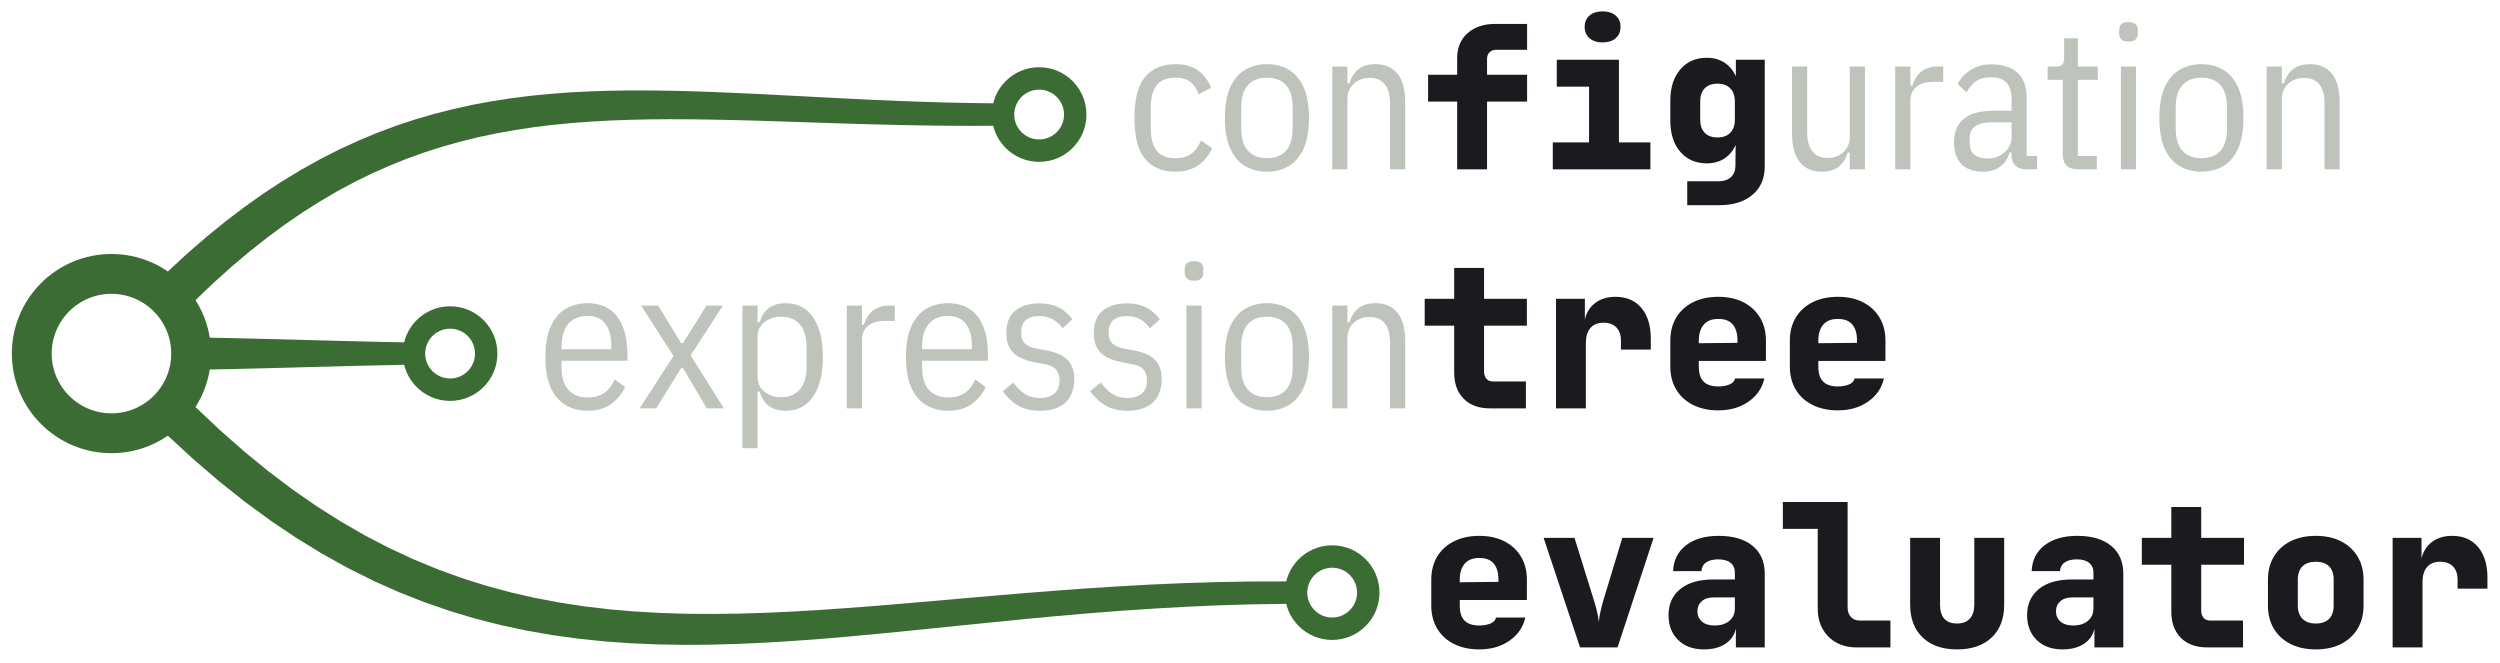
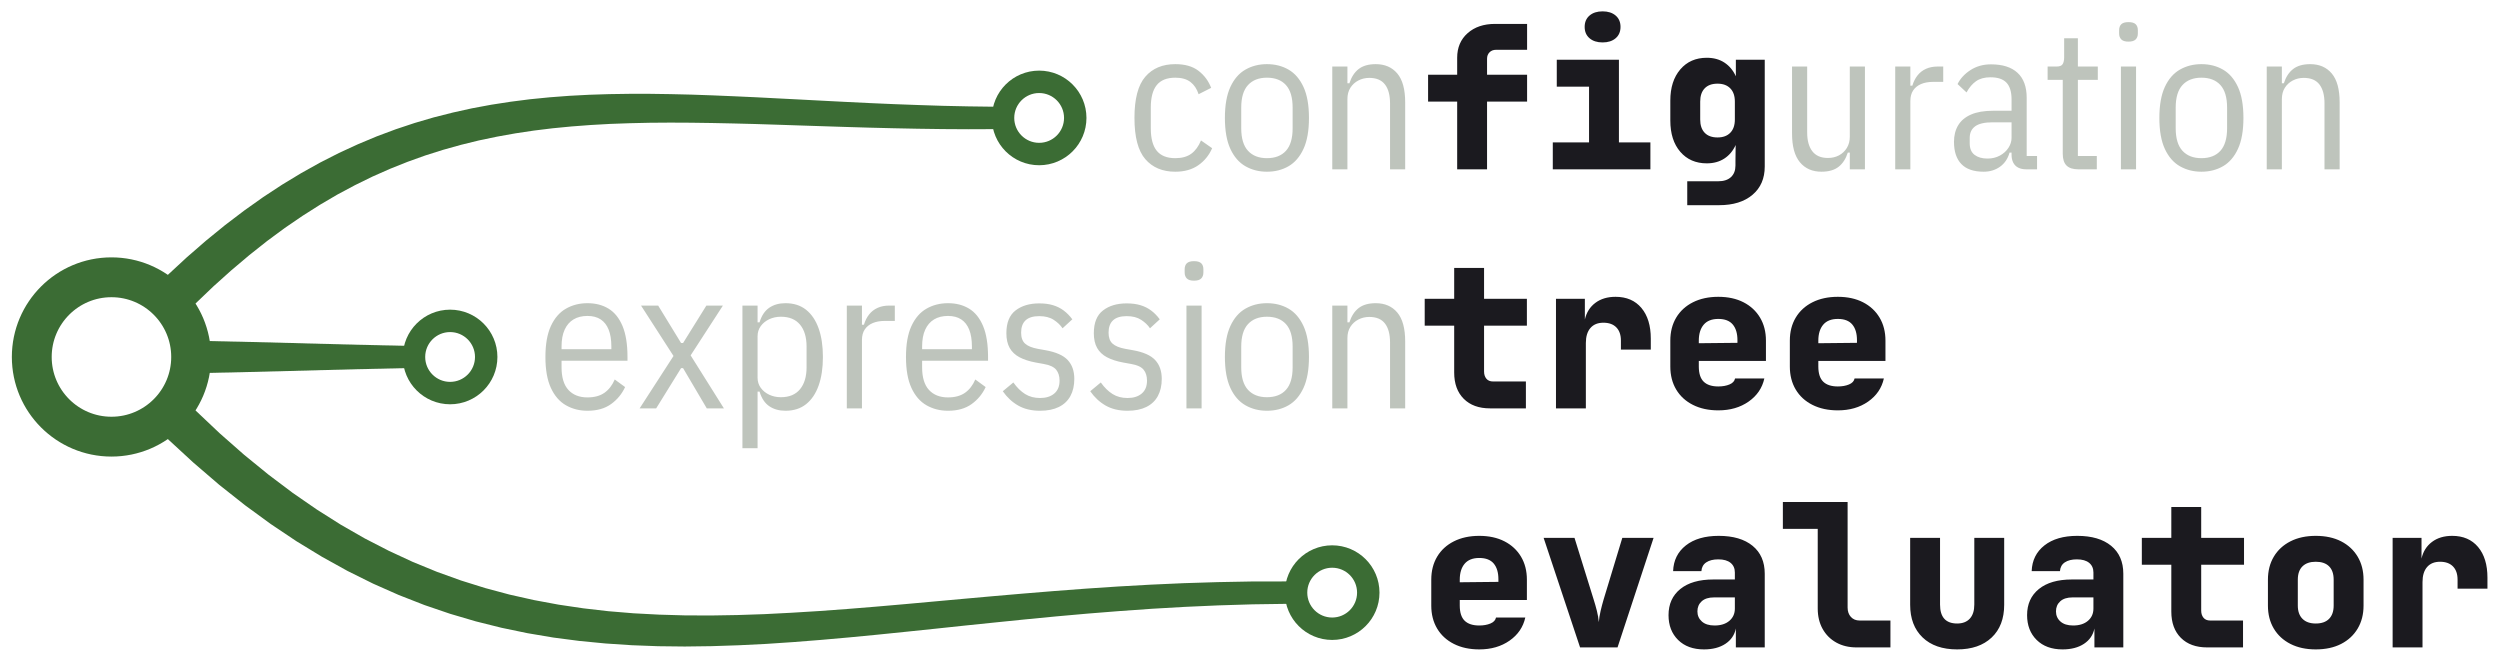
<svg xmlns="http://www.w3.org/2000/svg" viewBox="115 6 502 133" width="502" height="133" role="img">
  <g fill="#3b6c34" color="#3b6c34">
    <g class="arms">
-       <path d="M156.88,80.2L158.05,80.18L159.19,80.15L160.31,80.13L161.4,80.11L162.47,80.08L163.51,80.06L164.53,80.03L165.54,80.01L166.53,79.99L167.5,79.96L168.45,79.94L169.39,79.91L170.32,79.89L171.24,79.87L172.16,79.84L173.06,79.82L173.96,79.8L174.85,79.77L175.74,79.75L176.63,79.72L177.52,79.7L178.41,79.68L179.3,79.65L180.2,79.63L181.1,79.61L182.02,79.58L182.94,79.56L183.87,79.53L184.81,79.51L185.76,79.49L186.73,79.46L187.72,79.44L188.73,79.42L189.75,79.39L190.79,79.37L191.86,79.34L192.95,79.32L194.07,79.3L195.21,79.27L196.38,79.25L196.38,74.75L195.21,74.73L194.07,74.7L192.95,74.68L191.86,74.66L190.79,74.63L189.75,74.61L188.73,74.58L187.72,74.56L186.73,74.54L185.76,74.51L184.81,74.49L183.87,74.47L182.94,74.44L182.02,74.42L181.1,74.39L180.2,74.37L179.3,74.35L178.41,74.32L177.52,74.3L176.63,74.28L175.74,74.25L174.85,74.23L173.96,74.2L173.06,74.18L172.16,74.16L171.24,74.13L170.32,74.11L169.39,74.08L168.45,74.06L167.5,74.04L166.53,74.01L165.54,73.99L164.53,73.97L163.51,73.94L162.47,73.92L161.4,73.89L160.31,73.87L159.19,73.85L158.05,73.82L156.88,73.8Z" />
-       <path d="M154.19,66.33L157.84,62.84L161.46,59.59L165.06,56.55L168.63,53.72L172.18,51.1L175.72,48.68L179.25,46.44L182.76,44.38L186.28,42.5L189.79,40.78L193.32,39.22L196.85,37.81L200.39,36.54L203.96,35.41L207.54,34.41L211.16,33.52L214.8,32.76L218.48,32.1L222.2,31.54L225.96,31.08L229.77,30.71L233.62,30.42L237.53,30.2L241.49,30.06L245.51,29.97L249.59,29.94L253.73,29.96L257.94,30.02L262.22,30.11L266.57,30.22L271,30.36L275.5,30.51L280.08,30.66L284.75,30.81L289.5,30.95L294.34,31.07L299.28,31.17L304.31,31.24L309.43,31.27L314.66,31.25L314.66,26.75L309.48,26.68L304.39,26.57L299.4,26.41L294.5,26.23L289.68,26.02L284.95,25.79L280.3,25.55L275.72,25.31L271.22,25.08L266.78,24.85L262.41,24.65L258.1,24.47L253.84,24.32L249.64,24.22L245.49,24.16L241.39,24.16L237.32,24.22L233.3,24.35L229.31,24.56L225.35,24.86L221.42,25.25L217.52,25.75L213.64,26.35L209.77,27.07L205.93,27.92L202.1,28.89L198.28,30.01L194.46,31.28L190.66,32.7L186.86,34.29L183.06,36.04L179.27,37.97L175.47,40.09L171.67,42.39L167.86,44.89L164.04,47.6L160.21,50.51L156.37,53.64L152.51,56.99L148.63,60.58Z" />
-       <path d="M148.63,93.42L153.84,98.22L159.03,102.67L164.2,106.78L169.36,110.56L174.51,114.02L179.65,117.17L184.79,120.03L189.93,122.6L195.07,124.89L200.22,126.92L205.37,128.7L210.53,130.25L215.7,131.56L220.89,132.66L226.09,133.56L231.32,134.27L236.56,134.81L241.84,135.18L247.14,135.4L252.48,135.49L257.86,135.45L263.28,135.29L268.75,135.04L274.28,134.7L279.86,134.29L285.5,133.81L291.21,133.28L296.99,132.71L302.84,132.12L308.78,131.51L314.8,130.9L320.9,130.3L327.11,129.72L333.4,129.17L339.81,128.67L346.31,128.23L352.93,127.85L359.67,127.55L366.52,127.35L373.5,127.25L373.5,122.75L366.45,122.76L359.52,122.88L352.72,123.09L346.04,123.38L339.48,123.75L333.02,124.16L326.68,124.63L320.44,125.12L314.31,125.64L308.27,126.16L302.33,126.68L296.48,127.19L290.72,127.67L285.04,128.1L279.44,128.49L273.92,128.81L268.48,129.06L263.1,129.22L257.8,129.28L252.56,129.24L247.37,129.07L242.25,128.77L237.17,128.33L232.15,127.73L227.17,126.96L222.22,126.02L217.31,124.89L212.44,123.56L207.58,122.02L202.74,120.26L197.92,118.26L193.1,116.02L188.29,113.52L183.47,110.74L178.64,107.69L173.8,104.33L168.93,100.66L164.05,96.67L159.13,92.34L154.19,87.67Z" />
+       <path d="M156.88,80.88L158.05,80.86L159.19,80.83L160.31,80.81L161.4,80.79L162.47,80.76L163.51,80.74L164.53,80.71L165.54,80.69L166.53,80.67L167.5,80.64L168.45,80.62L169.39,80.59L170.32,80.57L171.24,80.55L172.16,80.52L173.06,80.5L173.96,80.48L174.85,80.45L175.74,80.43L176.63,80.41L177.52,80.38L178.41,80.36L179.3,80.33L180.2,80.31L181.1,80.29L182.02,80.26L182.94,80.24L183.87,80.22L184.81,80.19L185.76,80.17L186.73,80.14L187.72,80.12L188.73,80.1L189.75,80.07L190.79,80.05L191.86,80.03L192.95,80L194.07,79.98L195.21,79.95L196.38,79.93L196.38,75.43L195.21,75.41L194.07,75.38L192.95,75.36L191.86,75.34L190.79,75.31L189.75,75.29L188.73,75.26L187.72,75.24L186.73,75.22L185.76,75.19L184.81,75.17L183.87,75.15L182.94,75.12L182.02,75.1L181.1,75.07L180.2,75.05L179.3,75.03L178.41,75L177.52,74.98L176.63,74.96L175.74,74.93L174.85,74.91L173.96,74.88L173.06,74.86L172.16,74.84L171.24,74.81L170.32,74.79L169.39,74.76L168.45,74.74L167.5,74.72L166.53,74.69L165.54,74.67L164.53,74.65L163.51,74.62L162.47,74.6L161.4,74.58L160.31,74.55L159.19,74.53L158.05,74.5L156.88,74.48Z" />
+       <path d="M154.19,67.01L157.84,63.52L161.46,60.27L165.06,57.23L168.63,54.4L172.18,51.78L175.72,49.36L179.25,47.12L182.76,45.06L186.28,43.18L189.79,41.46L193.32,39.9L196.85,38.49L200.39,37.22L203.96,36.09L207.54,35.09L211.16,34.2L214.8,33.44L218.48,32.78L222.2,32.22L225.96,31.76L229.77,31.39L233.62,31.1L237.53,30.88L241.49,30.74L245.51,30.65L249.59,30.62L253.73,30.64L257.94,30.7L262.22,30.79L266.57,30.9L271,31.04L275.5,31.19L280.08,31.34L284.75,31.49L289.5,31.63L294.34,31.75L299.28,31.85L304.31,31.92L309.43,31.95L314.66,31.93L314.66,27.43L309.48,27.36L304.39,27.25L299.4,27.09L294.5,26.91L289.68,26.7L284.95,26.47L280.3,26.23L275.72,25.99L271.22,25.76L266.78,25.53L262.41,25.33L258.1,25.15L253.84,25L249.64,24.9L245.49,24.84L241.39,24.84L237.32,24.9L233.3,25.03L229.31,25.24L225.35,25.54L221.42,25.93L217.52,26.43L213.64,27.03L209.77,27.75L205.93,28.6L202.1,29.57L198.28,30.69L194.46,31.96L190.66,33.38L186.86,34.97L183.06,36.72L179.27,38.65L175.47,40.77L171.67,43.07L167.86,45.57L164.04,48.28L160.21,51.19L156.37,54.32L152.51,57.67L148.63,61.26Z" />
+       <path d="M148.63,94.1L153.84,98.9L159.02,103.35L164.2,107.45L169.36,111.22L174.51,114.67L179.65,117.8L184.79,120.65L189.93,123.2L195.08,125.48L200.22,127.49L205.38,129.25L210.54,130.77L215.71,132.06L220.9,133.14L226.11,134.02L231.33,134.7L236.58,135.21L241.85,135.56L247.16,135.76L252.5,135.82L257.88,135.75L263.31,135.57L268.78,135.3L274.3,134.93L279.88,134.49L285.52,133.99L291.23,133.44L297.01,132.85L302.87,132.24L308.8,131.61L314.82,130.99L320.92,130.37L327.12,129.77L333.42,129.21L339.82,128.7L346.33,128.24L352.94,127.86L359.67,127.56L366.52,127.35L373.5,127.25L373.5,122.75L366.45,122.76L359.53,122.89L352.73,123.1L346.05,123.4L339.48,123.77L333.03,124.2L326.69,124.68L320.45,125.19L314.31,125.72L308.28,126.26L302.33,126.8L296.48,127.33L290.72,127.83L285.04,128.29L279.44,128.7L273.92,129.04L268.47,129.32L263.1,129.5L257.79,129.59L252.55,129.57L247.36,129.42L242.23,129.15L237.16,128.73L232.13,128.15L227.15,127.41L222.2,126.49L217.3,125.39L212.42,124.08L207.56,122.56L202.73,120.82L197.9,118.84L193.09,116.61L188.27,114.13L183.45,111.37L178.63,108.32L173.79,104.98L168.93,101.32L164.04,97.34L159.13,93.02L154.19,88.35Z" />
      <g class="nodes">
-         <circle cx="323.66" cy="29" r="7.25" fill="none" stroke="currentColor" stroke-width="4.5" />
-         <circle cx="205.38" cy="77" r="7.25" fill="none" stroke="currentColor" stroke-width="4.5" />
+         <circle cx="323.66" cy="29.68" r="7.25" fill="none" stroke="currentColor" stroke-width="4.5" />
+         <circle cx="205.38" cy="77.68" r="7.25" fill="none" stroke="currentColor" stroke-width="4.5" />
        <circle cx="382.5" cy="125" r="7.25" fill="none" stroke="currentColor" stroke-width="4.5" />
      </g>
      <g class="root">
-         <circle cx="137.38" cy="77" r="16" fill="none" stroke="currentColor" stroke-width="8" />
+         <circle cx="137.38" cy="77.68" r="16" fill="none" stroke="currentColor" stroke-width="8" />
      </g>
    </g>
  </g>
  <path fill="#1b1a1f" d="M413.60 40L407.60 40L407.60 26.40L401.76 26.40L401.76 21L407.60 21L407.60 17.60Q407.60 14.52 409.70 12.66Q411.80 10.80 415.20 10.80L415.20 10.80L421.64 10.80L421.64 16L415.40 16Q414.60 16 414.10 16.50Q413.60 17 413.60 17.80L413.60 17.80L413.60 21L421.64 21L421.64 26.40L413.60 26.40L413.60 40ZM446.40 40L426.80 40L426.80 34.60L434.08 34.60L434.08 23.40L427.60 23.40L427.60 18L440.08 18L440.08 34.60L446.40 34.60L446.40 40ZM436.80 14.52L436.80 14.52Q435.16 14.52 434.18 13.68Q433.20 12.84 433.20 11.40L433.20 11.40Q433.20 9.96 434.18 9.12Q435.16 8.28 436.80 8.28L436.80 8.28Q438.44 8.28 439.42 9.12Q440.40 9.96 440.40 11.40L440.40 11.40Q440.40 12.84 439.42 13.68Q438.44 14.52 436.80 14.52ZM460.20 47.20L453.80 47.20L453.80 42.40L460 42.40Q461.68 42.40 462.58 41.56Q463.48 40.72 463.48 39.24L463.48 39.24L463.48 38.40L463.52 35.12Q462.72 36.88 461.24 37.84Q459.76 38.80 457.72 38.80L457.72 38.80Q454.40 38.80 452.40 36.48Q450.40 34.16 450.40 30.20L450.40 30.20L450.40 26.20Q450.40 22.28 452.40 19.94Q454.40 17.60 457.72 17.60L457.72 17.60Q459.80 17.60 461.28 18.58Q462.76 19.56 463.56 21.32L463.56 21.32L463.56 18L469.36 18L469.36 39.44Q469.36 43.04 466.90 45.12Q464.44 47.20 460.20 47.20L460.20 47.20ZM459.88 33.60L459.88 33.60Q461.52 33.60 462.44 32.66Q463.36 31.72 463.36 30L463.36 30L463.36 26.40Q463.36 24.68 462.44 23.74Q461.52 22.80 459.88 22.80L459.88 22.80Q458.20 22.80 457.30 23.74Q456.40 24.68 456.40 26.40L456.40 26.40L456.40 30Q456.40 31.72 457.30 32.66Q458.20 33.60 459.88 33.60ZM421.40 88L414.20 88Q410.84 88 408.92 86.08Q407 84.16 407 80.80L407 80.80L407 71.40L401.08 71.40L401.08 66L407 66L407 59.80L413 59.80L413 66L421.60 66L421.60 71.40L413 71.40L413 80.60Q413 81.48 413.46 82.04Q413.92 82.60 414.80 82.60L414.80 82.60L421.40 82.60L421.40 88ZM433.44 88L427.44 88L427.44 66L433.24 66L433.24 70.16Q433.72 68.04 435.34 66.82Q436.96 65.60 439.40 65.60L439.40 65.60Q442.72 65.60 444.60 67.84Q446.48 70.08 446.48 74L446.48 74L446.48 76.20L440.48 76.20L440.48 74.40Q440.48 72.68 439.56 71.74Q438.64 70.80 436.96 70.80L436.96 70.80Q435.28 70.80 434.36 71.86Q433.44 72.92 433.44 74.88L433.44 74.88L433.44 88ZM460.04 88.40L460.04 88.40Q457.12 88.40 454.94 87.30Q452.76 86.20 451.58 84.22Q450.40 82.24 450.40 79.60L450.40 79.60L450.40 74.40Q450.40 71.76 451.58 69.78Q452.76 67.80 454.94 66.70Q457.12 65.60 460.04 65.60L460.04 65.60Q462.96 65.60 465.10 66.70Q467.24 67.80 468.42 69.78Q469.60 71.76 469.60 74.40L469.60 74.40L469.60 78.48L456.12 78.48L456.12 79.60Q456.12 81.68 457.10 82.64Q458.08 83.60 460.04 83.60L460.04 83.60Q461.32 83.60 462.28 83.20Q463.24 82.80 463.40 82L463.40 82L469.28 82Q468.64 84.88 466.12 86.64Q463.60 88.40 460.04 88.40ZM456.12 74.40L456.12 74.40L456.12 74.92L463.88 74.84L463.88 74.32Q463.88 72.28 462.94 71.16Q462 70.04 460.04 70.04L460.04 70.04Q458.08 70.04 457.10 71.20Q456.12 72.36 456.12 74.40ZM484.04 88.40L484.04 88.40Q481.12 88.40 478.94 87.30Q476.76 86.20 475.58 84.22Q474.40 82.24 474.40 79.60L474.40 79.60L474.40 74.40Q474.40 71.76 475.58 69.78Q476.76 67.80 478.94 66.70Q481.12 65.60 484.04 65.60L484.04 65.60Q486.96 65.60 489.10 66.70Q491.24 67.80 492.42 69.78Q493.60 71.76 493.60 74.40L493.60 74.40L493.60 78.48L480.12 78.48L480.12 79.60Q480.12 81.68 481.10 82.64Q482.08 83.60 484.04 83.60L484.04 83.60Q485.32 83.60 486.28 83.20Q487.24 82.80 487.40 82L487.40 82L493.28 82Q492.64 84.88 490.12 86.64Q487.60 88.40 484.04 88.40ZM480.12 74.40L480.12 74.40L480.12 74.92L487.88 74.84L487.88 74.32Q487.88 72.28 486.94 71.16Q486 70.04 484.04 70.04L484.04 70.04Q482.08 70.04 481.10 71.20Q480.12 72.36 480.12 74.40ZM412.04 136.40L412.04 136.40Q409.12 136.40 406.94 135.30Q404.76 134.20 403.58 132.22Q402.40 130.24 402.40 127.60L402.40 127.60L402.40 122.40Q402.40 119.76 403.58 117.78Q404.76 115.80 406.94 114.70Q409.12 113.60 412.04 113.60L412.04 113.60Q414.96 113.60 417.10 114.70Q419.24 115.80 420.42 117.78Q421.60 119.76 421.60 122.40L421.60 122.40L421.60 126.48L408.12 126.48L408.12 127.60Q408.12 129.68 409.10 130.64Q410.08 131.60 412.04 131.60L412.04 131.60Q413.32 131.60 414.28 131.20Q415.24 130.80 415.40 130L415.40 130L421.28 130Q420.64 132.88 418.12 134.64Q415.60 136.40 412.04 136.40ZM408.12 122.40L408.12 122.40L408.12 122.92L415.88 122.84L415.88 122.32Q415.88 120.28 414.94 119.16Q414 118.04 412.04 118.04L412.04 118.04Q410.08 118.04 409.10 119.20Q408.12 120.36 408.12 122.40ZM439.80 136L432.28 136L424.96 114L431.16 114L435 126.36Q435.36 127.48 435.66 128.68Q435.96 129.88 436.04 130.92L436.04 130.92Q436.12 129.88 436.40 128.68Q436.68 127.48 437 126.40L437 126.40L440.76 114L447.04 114L439.80 136ZM457.16 136.40L457.16 136.40Q453.88 136.40 451.96 134.50Q450.04 132.60 450.04 129.52L450.04 129.52Q450.04 126.20 452.40 124.28Q454.76 122.36 459.04 122.36L459.04 122.36L463.36 122.36L463.36 120.96Q463.36 119.72 462.50 119.02Q461.64 118.32 460.04 118.32L460.04 118.32Q458.52 118.32 457.62 118.92Q456.72 119.52 456.64 120.68L456.64 120.68L450.96 120.68Q451.08 117.44 453.52 115.52Q455.96 113.60 460.12 113.60L460.12 113.60Q464.48 113.60 466.92 115.60Q469.36 117.60 469.36 121.20L469.36 121.20L469.36 136L463.56 136L463.56 132.20Q463.16 134.16 461.46 135.28Q459.76 136.40 457.16 136.40ZM459.28 131.60L459.28 131.60Q461.16 131.60 462.26 130.66Q463.36 129.72 463.36 128.20L463.36 128.20L463.36 125.96L459.16 125.96Q457.56 125.96 456.70 126.74Q455.84 127.52 455.84 128.76L455.84 128.76Q455.84 130 456.74 130.80Q457.64 131.60 459.28 131.60ZM494.60 136L487.80 136Q485.48 136 483.72 135.02Q481.96 134.04 480.98 132.28Q480 130.52 480 128.20L480 128.20L480 112.20L473 112.20L473 106.80L486 106.80L486 128Q486 129.16 486.66 129.88Q487.32 130.60 488.40 130.60L488.40 130.60L494.60 130.60L494.60 136ZM508 136.40L508 136.40Q503.56 136.40 501.06 134Q498.56 131.60 498.56 127.44L498.56 127.44L498.56 114L504.56 114L504.56 127.40Q504.56 131.20 508 131.20L508 131.20Q509.64 131.20 510.54 130.22Q511.44 129.24 511.44 127.40L511.44 127.40L511.44 114L517.44 114L517.44 127.44Q517.44 131.64 514.92 134.02Q512.40 136.40 508 136.40ZM529.16 136.40L529.16 136.40Q525.88 136.40 523.96 134.50Q522.04 132.60 522.04 129.52L522.04 129.52Q522.04 126.20 524.40 124.28Q526.76 122.36 531.04 122.36L531.04 122.36L535.36 122.36L535.36 120.96Q535.36 119.72 534.50 119.02Q533.64 118.32 532.04 118.32L532.04 118.32Q530.52 118.32 529.62 118.92Q528.72 119.52 528.64 120.68L528.64 120.68L522.96 120.68Q523.08 117.44 525.52 115.52Q527.96 113.60 532.12 113.60L532.12 113.60Q536.48 113.60 538.92 115.60Q541.36 117.60 541.36 121.20L541.36 121.20L541.36 136L535.56 136L535.56 132.20Q535.16 134.16 533.46 135.28Q531.76 136.40 529.16 136.40ZM531.28 131.60L531.28 131.60Q533.16 131.60 534.26 130.66Q535.36 129.72 535.36 128.20L535.36 128.20L535.36 125.96L531.16 125.96Q529.56 125.96 528.70 126.74Q527.84 127.52 527.84 128.76L527.84 128.76Q527.84 130 528.74 130.80Q529.64 131.60 531.28 131.60ZM565.40 136L558.20 136Q554.84 136 552.92 134.08Q551 132.16 551 128.80L551 128.80L551 119.40L545.08 119.40L545.08 114L551 114L551 107.80L557 107.80L557 114L565.60 114L565.60 119.40L557 119.40L557 128.60Q557 129.48 557.46 130.04Q557.92 130.60 558.80 130.60L558.80 130.60L565.40 130.60L565.40 136ZM580 136.40L580 136.40Q577.08 136.40 574.92 135.30Q572.76 134.20 571.58 132.22Q570.40 130.24 570.40 127.60L570.40 127.60L570.40 122.40Q570.40 119.76 571.58 117.78Q572.76 115.80 574.92 114.70Q577.08 113.60 580 113.60L580 113.60Q582.96 113.60 585.10 114.70Q587.24 115.80 588.42 117.78Q589.60 119.76 589.60 122.40L589.60 122.40L589.60 127.60Q589.60 130.24 588.42 132.22Q587.24 134.20 585.10 135.30Q582.96 136.40 580 136.40ZM580 131.20L580 131.20Q581.76 131.20 582.68 130.26Q583.60 129.32 583.60 127.60L583.60 127.60L583.60 122.40Q583.60 120.64 582.68 119.72Q581.76 118.80 580 118.80L580 118.80Q578.28 118.80 577.34 119.72Q576.40 120.64 576.40 122.40L576.40 122.40L576.40 127.60Q576.40 129.32 577.34 130.26Q578.28 131.20 580 131.20ZM601.44 136L595.44 136L595.44 114L601.24 114L601.24 118.16Q601.72 116.04 603.34 114.82Q604.96 113.60 607.40 113.60L607.40 113.60Q610.72 113.60 612.60 115.84Q614.48 118.08 614.48 122L614.48 122L614.48 124.20L608.48 124.20L608.48 122.40Q608.48 120.68 607.56 119.74Q606.64 118.80 604.96 118.80L604.96 118.80Q603.28 118.80 602.36 119.86Q601.44 120.92 601.44 122.88L601.44 122.88L601.44 136Z" />
  <path fill="#7f8a7b" fill-opacity="0.5" d="M351.00 40.48L351.00 40.48Q347.16 40.48 344.98 37.96Q342.80 35.44 342.80 29.68L342.80 29.68Q342.80 23.92 344.98 21.40Q347.16 18.88 351.00 18.88L351.00 18.88Q353.92 18.88 355.66 20.22Q357.40 21.56 358.20 23.64L358.20 23.64L355.68 24.92Q355.16 23.32 354.04 22.46Q352.92 21.60 351.00 21.60L351.00 21.60Q348.48 21.60 347.28 23.08Q346.08 24.56 346.08 27.60L346.08 27.60L346.08 31.76Q346.08 34.80 347.28 36.28Q348.48 37.76 351.00 37.76L351.00 37.76Q353.00 37.76 354.22 36.86Q355.44 35.96 356.16 34.20L356.16 34.20L358.40 35.76Q357.48 37.88 355.62 39.18Q353.76 40.48 351.00 40.48ZM369.40 40.48L369.40 40.48Q367 40.48 365.08 39.38Q363.16 38.28 362.06 35.90Q360.96 33.52 360.96 29.68L360.96 29.68Q360.96 25.84 362.06 23.46Q363.16 21.08 365.08 19.98Q367 18.88 369.40 18.88L369.40 18.88Q371.84 18.88 373.74 19.98Q375.64 21.08 376.74 23.46Q377.84 25.84 377.84 29.68L377.84 29.68Q377.84 33.52 376.74 35.90Q375.64 38.28 373.74 39.38Q371.84 40.48 369.40 40.48ZM369.40 37.76L369.40 37.76Q371.88 37.76 373.22 36.28Q374.56 34.80 374.56 31.76L374.56 31.76L374.56 27.60Q374.56 24.56 373.22 23.08Q371.88 21.60 369.40 21.60L369.40 21.60Q366.96 21.60 365.60 23.08Q364.24 24.56 364.24 27.60L364.24 27.60L364.24 31.76Q364.24 34.80 365.60 36.28Q366.96 37.76 369.40 37.76ZM385.56 25.92L385.56 40L382.52 40L382.52 19.36L385.56 19.36L385.56 22.72L385.96 22.72Q386.56 20.84 387.82 19.86Q389.08 18.88 391.24 18.88L391.24 18.88Q394 18.88 395.58 20.76Q397.16 22.64 397.16 26.56L397.16 26.56L397.16 40L394.12 40L394.12 26.76Q394.12 24.28 393.10 22.96Q392.08 21.64 389.96 21.64L389.96 21.64Q388.76 21.64 387.76 22.16Q386.76 22.68 386.16 23.62Q385.56 24.56 385.56 25.92L385.56 25.92ZM489.48 40L486.44 40L486.44 36.64L486.04 36.64Q485.44 38.52 484.18 39.50Q482.92 40.48 480.76 40.48L480.76 40.48Q478 40.48 476.42 38.58Q474.84 36.68 474.84 32.80L474.84 32.80L474.84 19.36L477.88 19.36L477.88 32.60Q477.88 35.04 478.92 36.38Q479.96 37.72 482.04 37.72L482.04 37.72Q483.28 37.72 484.26 37.20Q485.24 36.68 485.84 35.72Q486.44 34.76 486.44 33.44L486.44 33.44L486.44 19.36L489.48 19.36L489.48 40ZM498.60 26.28L498.60 40L495.56 40L495.56 19.36L498.60 19.36L498.60 23.20L499 23.20Q499.36 22 500.04 21.14Q500.72 20.28 501.74 19.82Q502.76 19.36 504.08 19.36L504.08 19.36L505.20 19.36L505.20 22.44L503.20 22.44Q501.76 22.44 500.74 22.88Q499.72 23.32 499.16 24.16Q498.60 25 498.60 26.28L498.60 26.28ZM524.04 37.32L524.04 40L521.88 40Q520.92 40 520.26 39.66Q519.60 39.32 519.26 38.66Q518.92 38 518.92 37.04L518.92 37.04L518.92 36.24L519.32 36.64L518.52 36.64Q518 38.48 516.60 39.48Q515.20 40.48 513.32 40.48L513.32 40.48Q510.32 40.48 508.84 38.94Q507.36 37.40 507.36 34.48L507.36 34.48Q507.36 32.56 508.20 31.16Q509.04 29.76 510.78 29Q512.52 28.24 515.20 28.24L515.20 28.24L518.92 28.24L518.92 25.96Q518.92 23.68 517.90 22.60Q516.88 21.52 514.68 21.52L514.68 21.52Q512.92 21.52 511.80 22.30Q510.68 23.08 509.88 24.56L509.88 24.56L508.08 22.88Q508.88 21.24 510.66 20.08Q512.44 18.92 514.80 18.92L514.80 18.92Q518.28 18.92 520.12 20.62Q521.96 22.32 521.96 25.64L521.96 25.64L521.96 37.32L524.04 37.32ZM518.92 33.68L518.92 30.56L515.12 30.56Q512.72 30.56 511.62 31.36Q510.52 32.16 510.52 33.68L510.52 33.68L510.52 34.80Q510.52 36.36 511.50 37.10Q512.48 37.84 514.08 37.84L514.08 37.84Q515.48 37.84 516.58 37.24Q517.68 36.64 518.30 35.68Q518.92 34.72 518.92 33.68L518.92 33.68ZM536.04 37.32L536.04 40L532.32 40Q530.72 40 529.96 39.24Q529.20 38.48 529.20 36.88L529.20 36.88L529.20 22.04L526.16 22.04L526.16 19.36L527.96 19.36Q528.88 19.36 529.18 18.88Q529.48 18.40 529.48 17.52L529.48 17.52L529.48 13.68L532.24 13.68L532.24 19.36L536.24 19.36L536.24 22.04L532.24 22.04L532.24 37.32L536.04 37.32ZM542.40 14.36L542.40 14.36Q541.40 14.36 540.96 13.92Q540.52 13.48 540.52 12.72L540.52 12.72L540.52 12.08Q540.52 11.28 540.96 10.86Q541.40 10.44 542.40 10.44L542.40 10.44Q543.40 10.44 543.84 10.86Q544.28 11.28 544.28 12.08L544.28 12.08L544.28 12.72Q544.28 13.48 543.84 13.92Q543.40 14.36 542.40 14.36ZM543.92 40L540.88 40L540.88 19.36L543.92 19.36L543.92 40ZM557.04 40.48L557.04 40.48Q554.64 40.48 552.72 39.38Q550.80 38.28 549.70 35.90Q548.60 33.52 548.60 29.68L548.60 29.68Q548.60 25.84 549.70 23.46Q550.80 21.08 552.72 19.98Q554.64 18.88 557.04 18.88L557.04 18.88Q559.48 18.88 561.38 19.98Q563.28 21.08 564.38 23.46Q565.48 25.84 565.48 29.68L565.48 29.68Q565.48 33.52 564.38 35.90Q563.28 38.28 561.38 39.38Q559.48 40.48 557.04 40.48ZM557.04 37.76L557.04 37.76Q559.52 37.76 560.86 36.28Q562.20 34.80 562.20 31.76L562.20 31.76L562.20 27.60Q562.20 24.56 560.86 23.08Q559.52 21.60 557.04 21.60L557.04 21.60Q554.60 21.60 553.24 23.08Q551.88 24.56 551.88 27.60L551.88 27.60L551.88 31.76Q551.88 34.80 553.24 36.28Q554.60 37.76 557.04 37.76ZM573.20 25.92L573.20 40L570.16 40L570.16 19.36L573.20 19.36L573.20 22.72L573.60 22.72Q574.20 20.84 575.46 19.86Q576.72 18.88 578.88 18.88L578.88 18.88Q581.64 18.88 583.22 20.76Q584.80 22.64 584.80 26.56L584.80 26.56L584.80 40L581.76 40L581.76 26.76Q581.76 24.28 580.74 22.96Q579.72 21.64 577.60 21.64L577.60 21.64Q576.40 21.64 575.40 22.16Q574.40 22.68 573.80 23.62Q573.20 24.56 573.20 25.92L573.20 25.92ZM232.96 88.48L232.96 88.48Q230.56 88.48 228.64 87.38Q226.72 86.28 225.62 83.90Q224.52 81.52 224.52 77.68L224.52 77.68Q224.52 73.84 225.62 71.46Q226.72 69.08 228.64 67.98Q230.56 66.88 232.96 66.88L232.96 66.88Q235.40 66.88 237.20 67.98Q239 69.08 240 71.46Q241 73.84 241 77.68L241 77.68L241 78.44L227.76 78.44L227.76 79.76Q227.76 82.80 229.14 84.30Q230.52 85.80 232.96 85.80L232.96 85.80Q235.04 85.80 236.36 84.88Q237.68 83.96 238.44 82.20L238.44 82.20L240.52 83.72Q239.56 85.80 237.70 87.14Q235.84 88.48 232.96 88.48ZM232.96 69.44L232.96 69.44Q231.32 69.44 230.16 70.14Q229 70.84 228.38 72.20Q227.76 73.56 227.76 75.60L227.76 75.60L227.76 76.12L237.76 76.12L237.76 75.60Q237.76 73.56 237.22 72.20Q236.68 70.84 235.62 70.14Q234.56 69.44 232.96 69.44ZM246.76 88L243.44 88L250.24 77.48L243.72 67.36L247.16 67.36L251.76 74.88L252.16 74.88L256.84 67.36L260.16 67.36L253.68 77.36L260.36 88L256.92 88L252.16 79.92L251.76 79.92L246.76 88ZM267.12 96L264.08 96L264.08 67.36L267.12 67.36L267.12 70.72L267.52 70.72Q268.12 68.72 269.46 67.80Q270.80 66.88 272.72 66.88L272.72 66.88Q275.20 66.88 276.86 68.20Q278.52 69.52 279.38 71.94Q280.24 74.36 280.24 77.68L280.24 77.68Q280.24 81 279.38 83.42Q278.52 85.84 276.86 87.16Q275.20 88.48 272.72 88.48L272.72 88.48Q270.80 88.48 269.46 87.56Q268.12 86.64 267.52 84.64L267.52 84.64L267.12 84.64L267.12 96ZM271.80 85.76L271.80 85.76Q274.32 85.76 275.64 84.16Q276.96 82.56 276.96 79.76L276.96 79.76L276.96 75.60Q276.96 72.76 275.64 71.18Q274.32 69.60 271.80 69.60L271.80 69.60Q270.52 69.60 269.46 70.10Q268.40 70.60 267.76 71.48Q267.12 72.36 267.12 73.52L267.12 73.52L267.12 81.84Q267.12 83 267.76 83.88Q268.40 84.76 269.46 85.26Q270.52 85.76 271.80 85.76ZM288.08 74.28L288.08 88L285.04 88L285.04 67.36L288.08 67.36L288.08 71.20L288.48 71.20Q288.84 70 289.52 69.14Q290.20 68.28 291.22 67.82Q292.24 67.36 293.56 67.36L293.56 67.36L294.68 67.36L294.68 70.44L292.68 70.44Q291.24 70.44 290.22 70.88Q289.20 71.32 288.64 72.16Q288.08 73 288.08 74.28L288.08 74.28ZM305.36 88.48L305.36 88.48Q302.96 88.48 301.04 87.38Q299.12 86.28 298.02 83.90Q296.92 81.52 296.92 77.68L296.92 77.68Q296.92 73.84 298.02 71.46Q299.12 69.08 301.04 67.98Q302.96 66.88 305.36 66.88L305.36 66.88Q307.80 66.88 309.60 67.98Q311.40 69.08 312.40 71.46Q313.40 73.84 313.40 77.68L313.40 77.68L313.40 78.44L300.16 78.44L300.16 79.76Q300.16 82.80 301.54 84.30Q302.92 85.80 305.36 85.80L305.36 85.80Q307.44 85.80 308.76 84.88Q310.08 83.96 310.84 82.20L310.84 82.20L312.92 83.72Q311.96 85.80 310.10 87.14Q308.24 88.48 305.36 88.48ZM305.36 69.44L305.36 69.44Q303.72 69.44 302.56 70.14Q301.40 70.84 300.78 72.20Q300.16 73.56 300.16 75.60L300.16 75.60L300.16 76.12L310.16 76.12L310.16 75.60Q310.16 73.56 309.62 72.20Q309.08 70.84 308.02 70.14Q306.96 69.44 305.36 69.44ZM323.84 88.48L323.84 88.48Q321.28 88.48 319.46 87.44Q317.64 86.40 316.36 84.56L316.36 84.56L318.48 82.80Q319.56 84.32 320.84 85.12Q322.12 85.92 323.84 85.92L323.84 85.92Q325.64 85.92 326.70 85.02Q327.76 84.12 327.76 82.44L327.76 82.44Q327.76 81.08 327.08 80.24Q326.40 79.40 324.56 79.08L324.56 79.08L323 78.80Q321.04 78.44 319.72 77.74Q318.40 77.04 317.74 75.86Q317.08 74.68 317.08 72.92L317.08 72.92Q317.08 69.76 318.92 68.34Q320.76 66.92 323.68 66.92L323.68 66.92Q325.24 66.92 326.44 67.28Q327.64 67.64 328.60 68.36Q329.56 69.08 330.32 70.12L330.32 70.12L328.36 71.92Q327.72 70.96 326.58 70.22Q325.44 69.48 323.68 69.48L323.68 69.48Q321.84 69.48 320.94 70.32Q320.04 71.16 320.04 72.80L320.04 72.80Q320.04 74.28 320.84 75Q321.64 75.72 323.36 76.04L323.36 76.04L324.92 76.32Q328.08 76.88 329.40 78.30Q330.72 79.72 330.72 82.08L330.72 82.08Q330.72 84.08 329.94 85.52Q329.16 86.96 327.62 87.72Q326.08 88.48 323.84 88.48ZM341.40 88.48L341.40 88.48Q338.84 88.48 337.02 87.44Q335.20 86.40 333.92 84.56L333.92 84.56L336.04 82.80Q337.12 84.32 338.40 85.12Q339.68 85.92 341.40 85.92L341.40 85.92Q343.20 85.92 344.26 85.02Q345.32 84.12 345.32 82.44L345.32 82.44Q345.32 81.08 344.64 80.24Q343.96 79.40 342.12 79.08L342.12 79.08L340.56 78.80Q338.60 78.44 337.28 77.74Q335.96 77.04 335.30 75.86Q334.64 74.68 334.64 72.92L334.64 72.92Q334.64 69.76 336.48 68.34Q338.32 66.92 341.24 66.92L341.24 66.92Q342.80 66.92 344 67.28Q345.20 67.64 346.16 68.36Q347.12 69.08 347.88 70.12L347.88 70.12L345.92 71.92Q345.28 70.96 344.14 70.22Q343 69.48 341.24 69.48L341.24 69.48Q339.40 69.48 338.50 70.32Q337.60 71.16 337.60 72.80L337.60 72.80Q337.60 74.28 338.40 75Q339.20 75.72 340.92 76.04L340.92 76.04L342.48 76.32Q345.64 76.88 346.96 78.30Q348.28 79.72 348.28 82.08L348.28 82.08Q348.28 84.08 347.50 85.52Q346.72 86.96 345.18 87.72Q343.64 88.48 341.40 88.48ZM354.76 62.36L354.76 62.36Q353.76 62.36 353.32 61.92Q352.88 61.48 352.88 60.72L352.88 60.72L352.88 60.08Q352.88 59.28 353.32 58.86Q353.76 58.44 354.76 58.44L354.76 58.44Q355.76 58.44 356.20 58.86Q356.64 59.28 356.64 60.08L356.64 60.08L356.64 60.72Q356.64 61.48 356.20 61.92Q355.76 62.36 354.76 62.36ZM356.28 88L353.24 88L353.24 67.36L356.28 67.36L356.28 88ZM369.40 88.48L369.40 88.48Q367 88.48 365.08 87.38Q363.16 86.28 362.06 83.90Q360.96 81.52 360.96 77.68L360.96 77.68Q360.96 73.84 362.06 71.46Q363.16 69.08 365.08 67.98Q367 66.88 369.40 66.88L369.40 66.88Q371.84 66.88 373.74 67.98Q375.64 69.08 376.74 71.46Q377.84 73.84 377.84 77.68L377.84 77.68Q377.84 81.52 376.74 83.90Q375.64 86.28 373.74 87.38Q371.84 88.48 369.40 88.48ZM369.40 85.76L369.40 85.76Q371.88 85.76 373.22 84.28Q374.56 82.80 374.56 79.76L374.56 79.76L374.56 75.60Q374.56 72.56 373.22 71.08Q371.88 69.60 369.40 69.60L369.40 69.60Q366.96 69.60 365.60 71.08Q364.24 72.56 364.24 75.60L364.24 75.60L364.24 79.76Q364.24 82.80 365.60 84.28Q366.96 85.76 369.40 85.76ZM385.56 73.92L385.56 88L382.52 88L382.52 67.36L385.56 67.36L385.56 70.72L385.96 70.72Q386.56 68.84 387.82 67.86Q389.08 66.88 391.24 66.88L391.24 66.88Q394 66.88 395.58 68.76Q397.16 70.64 397.16 74.56L397.16 74.56L397.16 88L394.12 88L394.12 74.76Q394.12 72.28 393.10 70.96Q392.08 69.64 389.96 69.64L389.96 69.64Q388.76 69.64 387.76 70.16Q386.76 70.68 386.16 71.62Q385.56 72.56 385.56 73.92L385.56 73.92Z" />
</svg>
